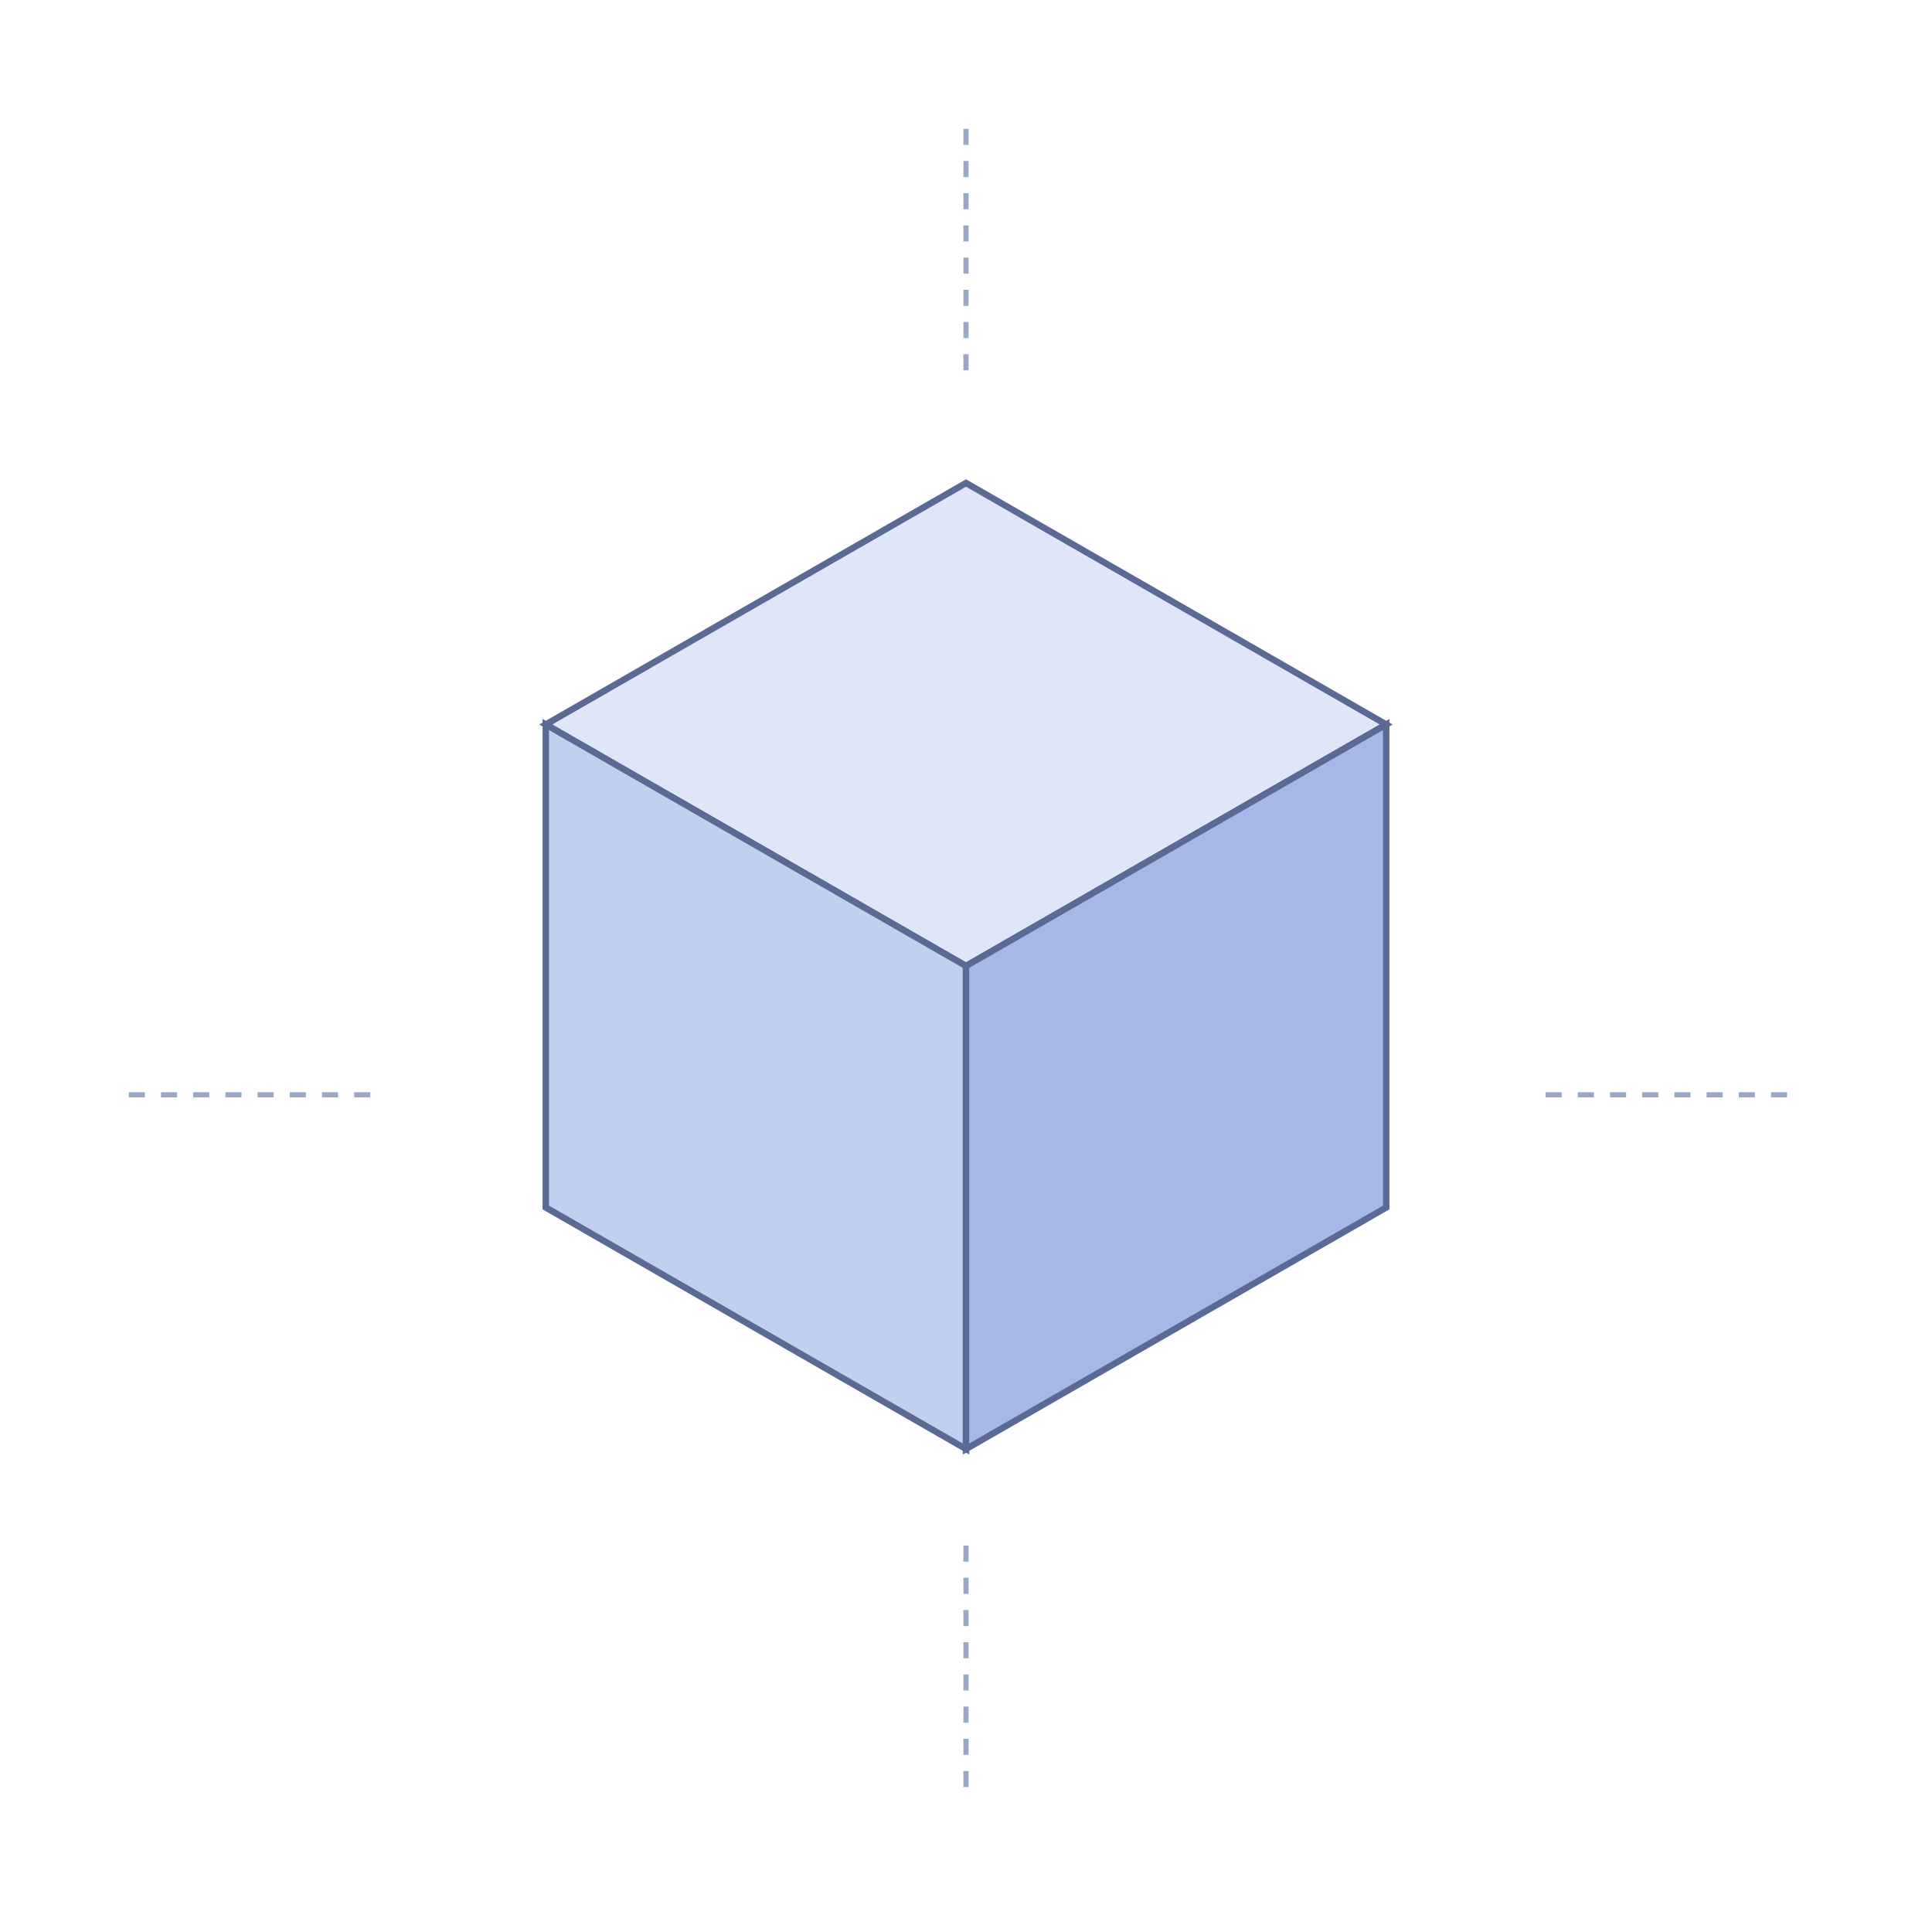
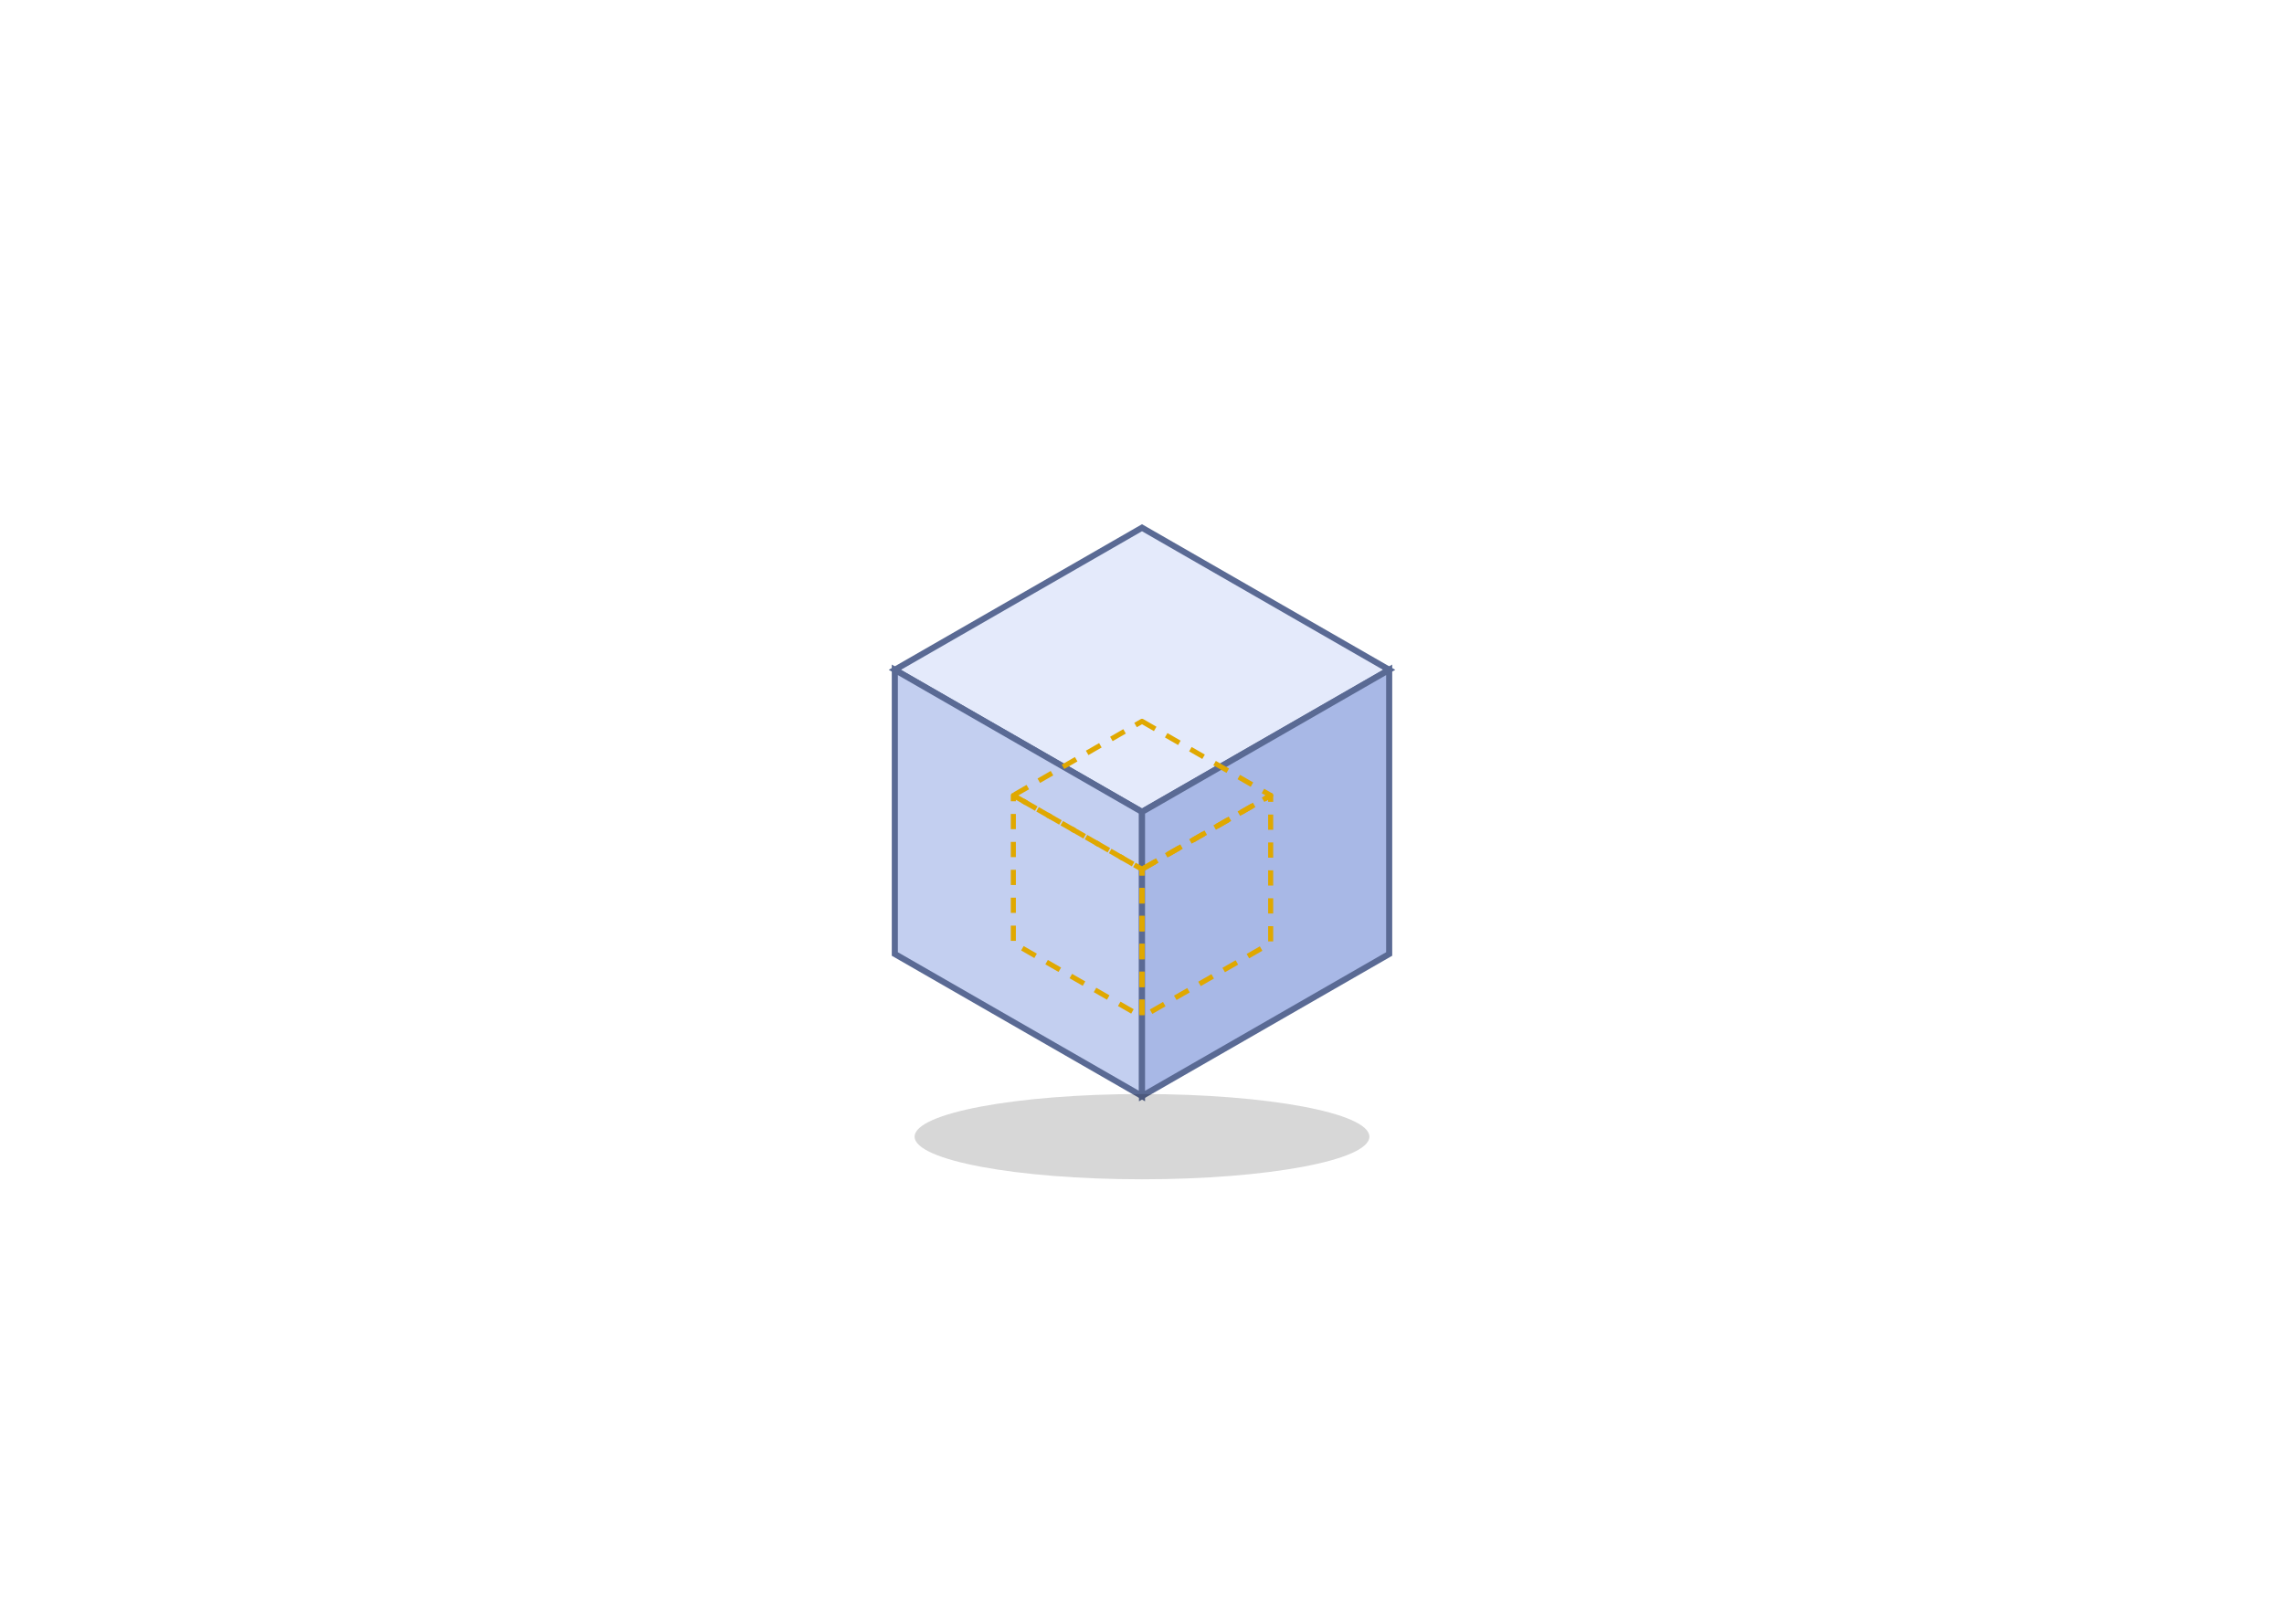
- <svg xmlns="http://www.w3.org/2000/svg" viewBox="0 0 600 600" width="600" height="600">
-   <rect width="600" height="600" fill="none" />
-   <path d="M 300.0 150.0 L 430.5 225.0 L 300.0 300.0 L 169.5 225.0 Z" fill="#dfe6f7" stroke="#5a6a94" stroke-width="2" />
-   <path d="M 169.5 225.0 L 300.0 300.0 L 300.0 450.0 L 169.5 375.0 Z" fill="#c3cff0" stroke="#5a6a94" stroke-width="2" />
-   <path d="M 300.0 300.0 L 430.5 225.0 L 430.5 375.0 L 300.0 450.0 Z" fill="#a8b8e6" stroke="#5a6a94" stroke-width="2" />
-   <path d="M300 40 L300 120" stroke="#9aa7c7" stroke-width="1.6" stroke-dasharray="5 5" />
-   <path d="M300 480 L300 560" stroke="#9aa7c7" stroke-width="1.6" stroke-dasharray="5 5" />
-   <path d="M40 340 L120 340" stroke="#9aa7c7" stroke-width="1.6" stroke-dasharray="5 5" />
-   <path d="M480 340 L560 340" stroke="#9aa7c7" stroke-width="1.6" stroke-dasharray="5 5" />
+ <svg xmlns="http://www.w3.org/2000/svg" viewBox="0 0 900 640" width="900" height="640">
+   <path d="M 450.0 208.0 L 547.4 264.0 L 450.0 320.0 L 352.6 264.0 Z" fill="#e4eafb" stroke="#5a6a94" stroke-width="2.4" />
+   <path d="M 352.6 264.0 L 450.0 320.0 L 450.0 432.0 L 352.6 376.0 Z" fill="#c3cff0" stroke="#5a6a94" stroke-width="2.4" />
+   <path d="M 450.0 320.0 L 547.4 264.0 L 547.4 376.0 L 450.0 432.0 Z" fill="#a8b8e6" stroke="#5a6a94" stroke-width="2.4" />
+   <ellipse cx="450.0" cy="448.0" rx="89.6" ry="16.8" fill="#000" opacity=".16" />
+   <path d="M 450.0 284.3 L 500.7 313.5 L 450.0 342.6 L 399.3 313.5 Z" fill="none" stroke="#e0a800" stroke-width="2" stroke-dasharray="6 5" stroke-linejoin="round" />
+   <path d="M 399.3 313.5 L 450.0 342.6 L 450.0 400.8 L 399.3 371.7 Z" fill="none" stroke="#e0a800" stroke-width="2" stroke-dasharray="6 5" stroke-linejoin="round" />
+   <path d="M 450.0 342.6 L 500.7 313.5 L 500.7 371.7 L 450.0 400.8 Z" fill="none" stroke="#e0a800" stroke-width="2" stroke-dasharray="6 5" stroke-linejoin="round" />
</svg>
